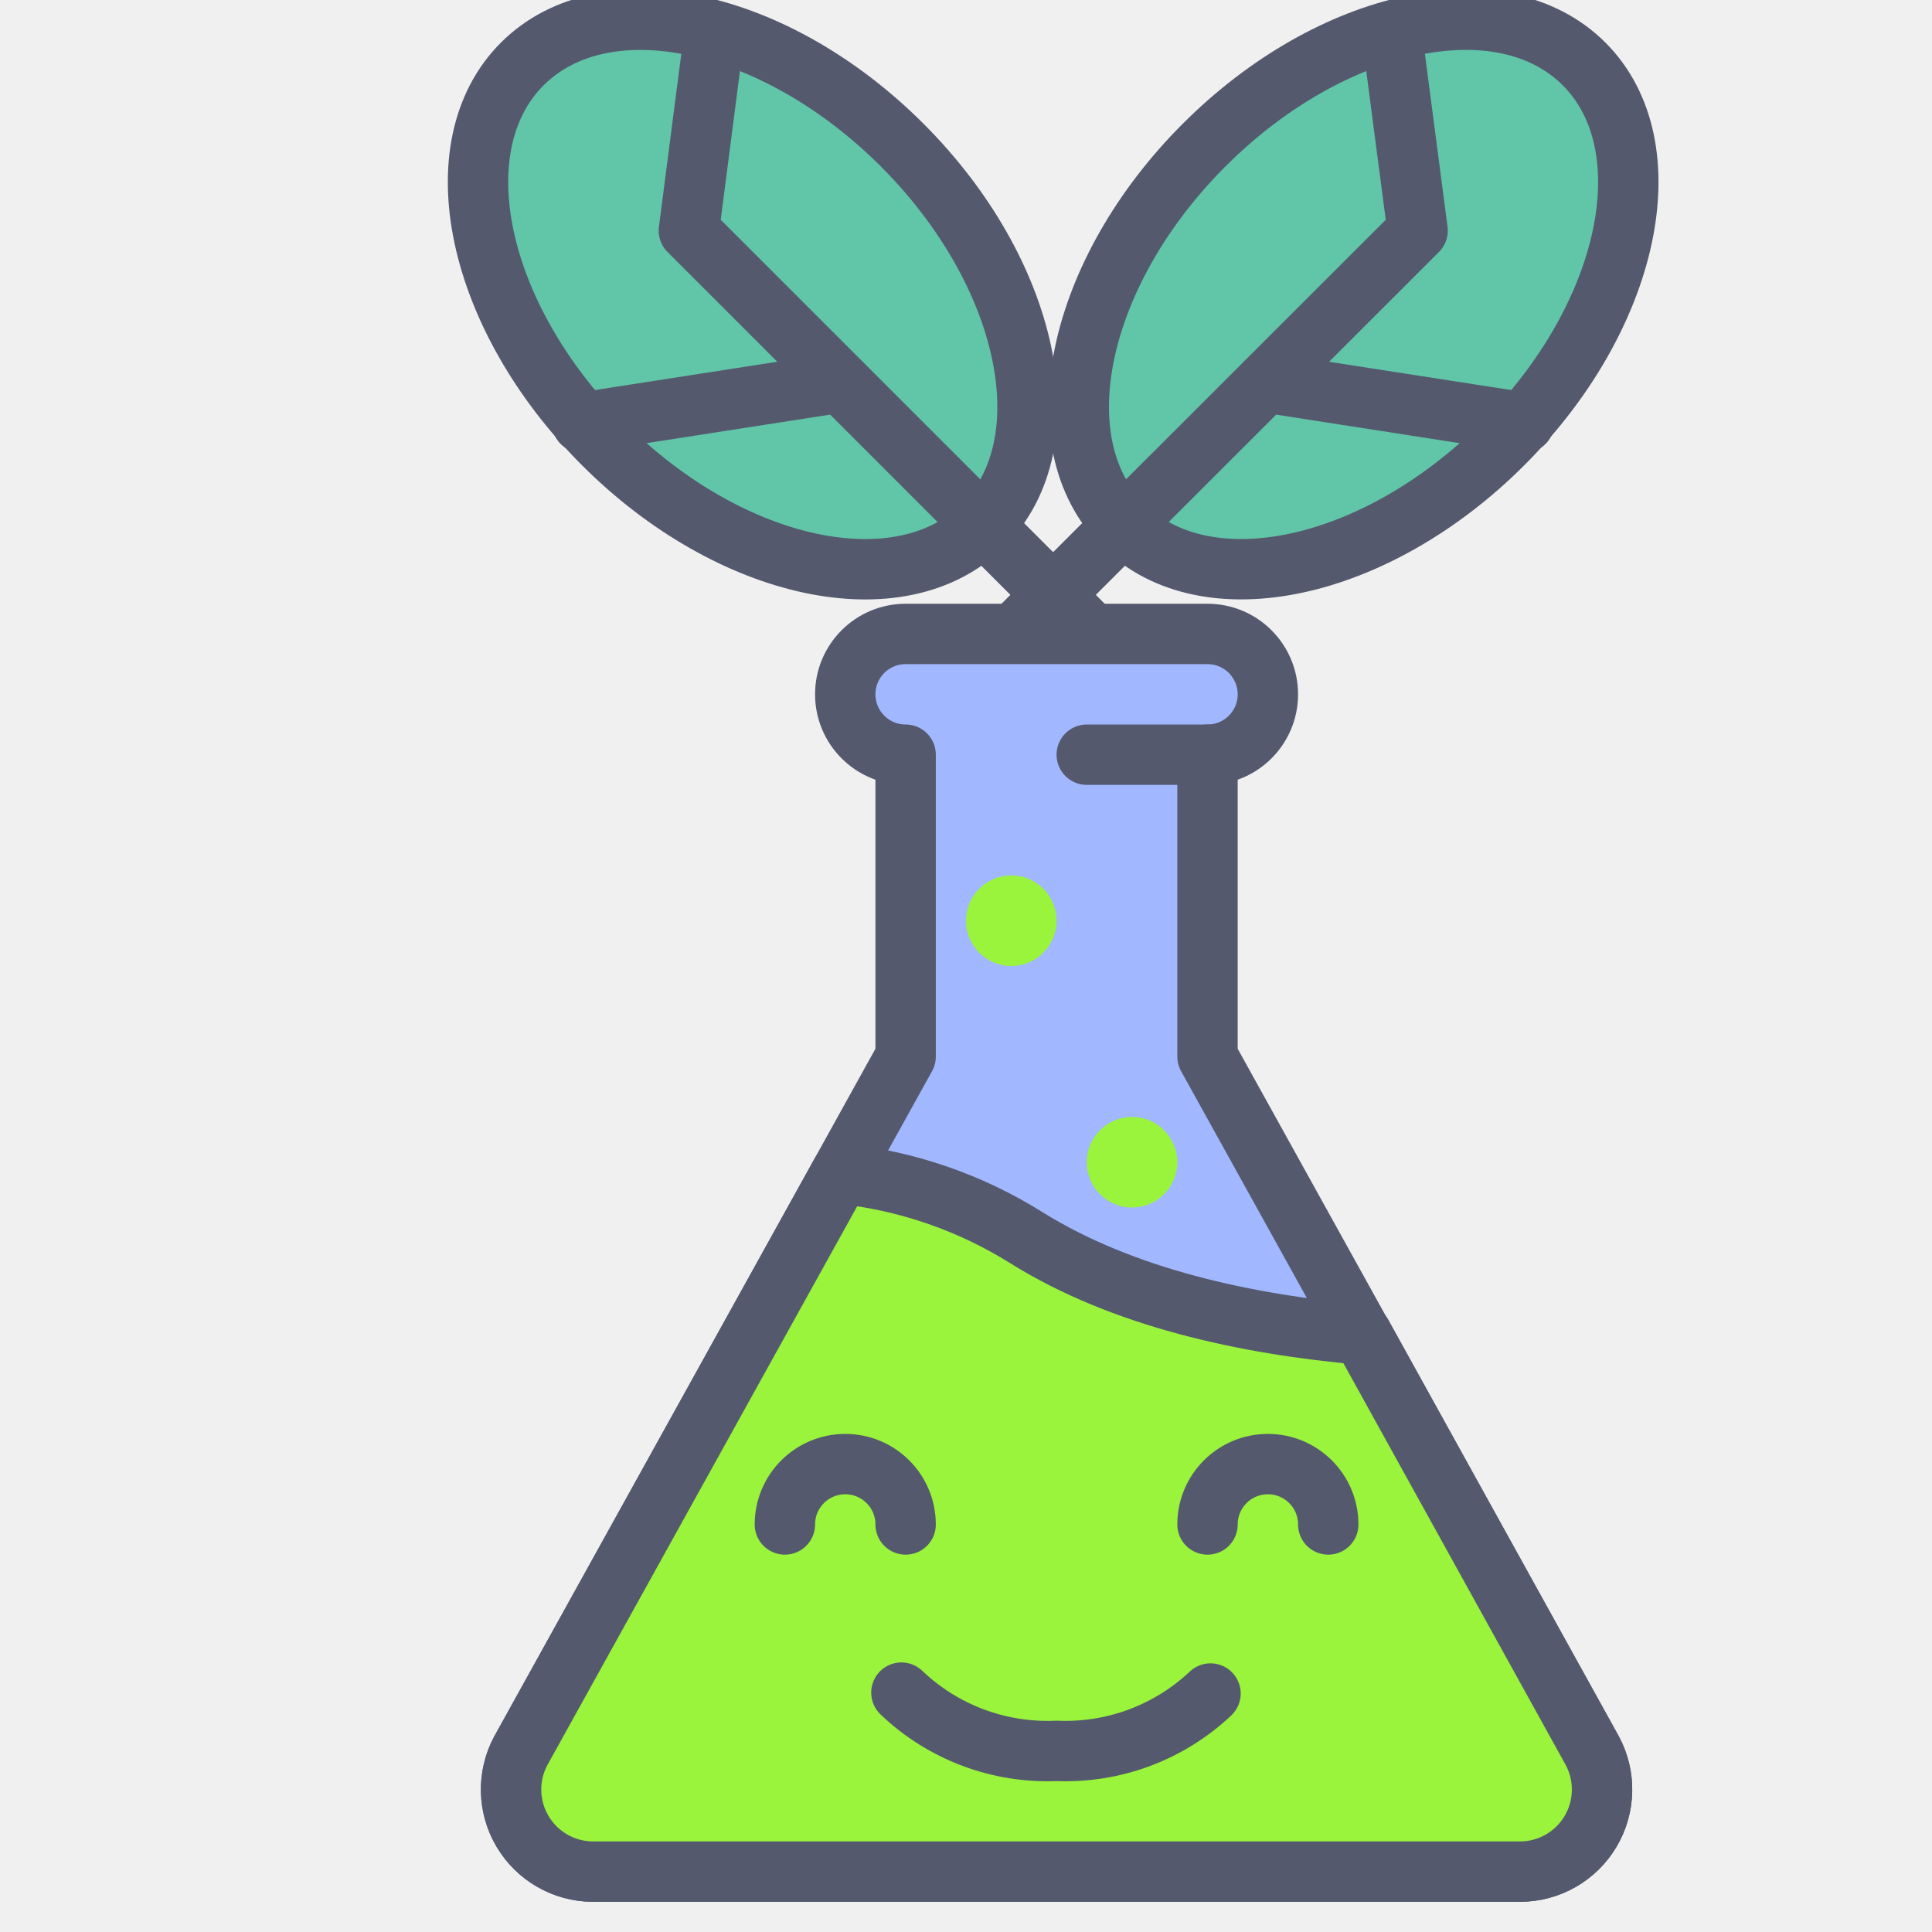
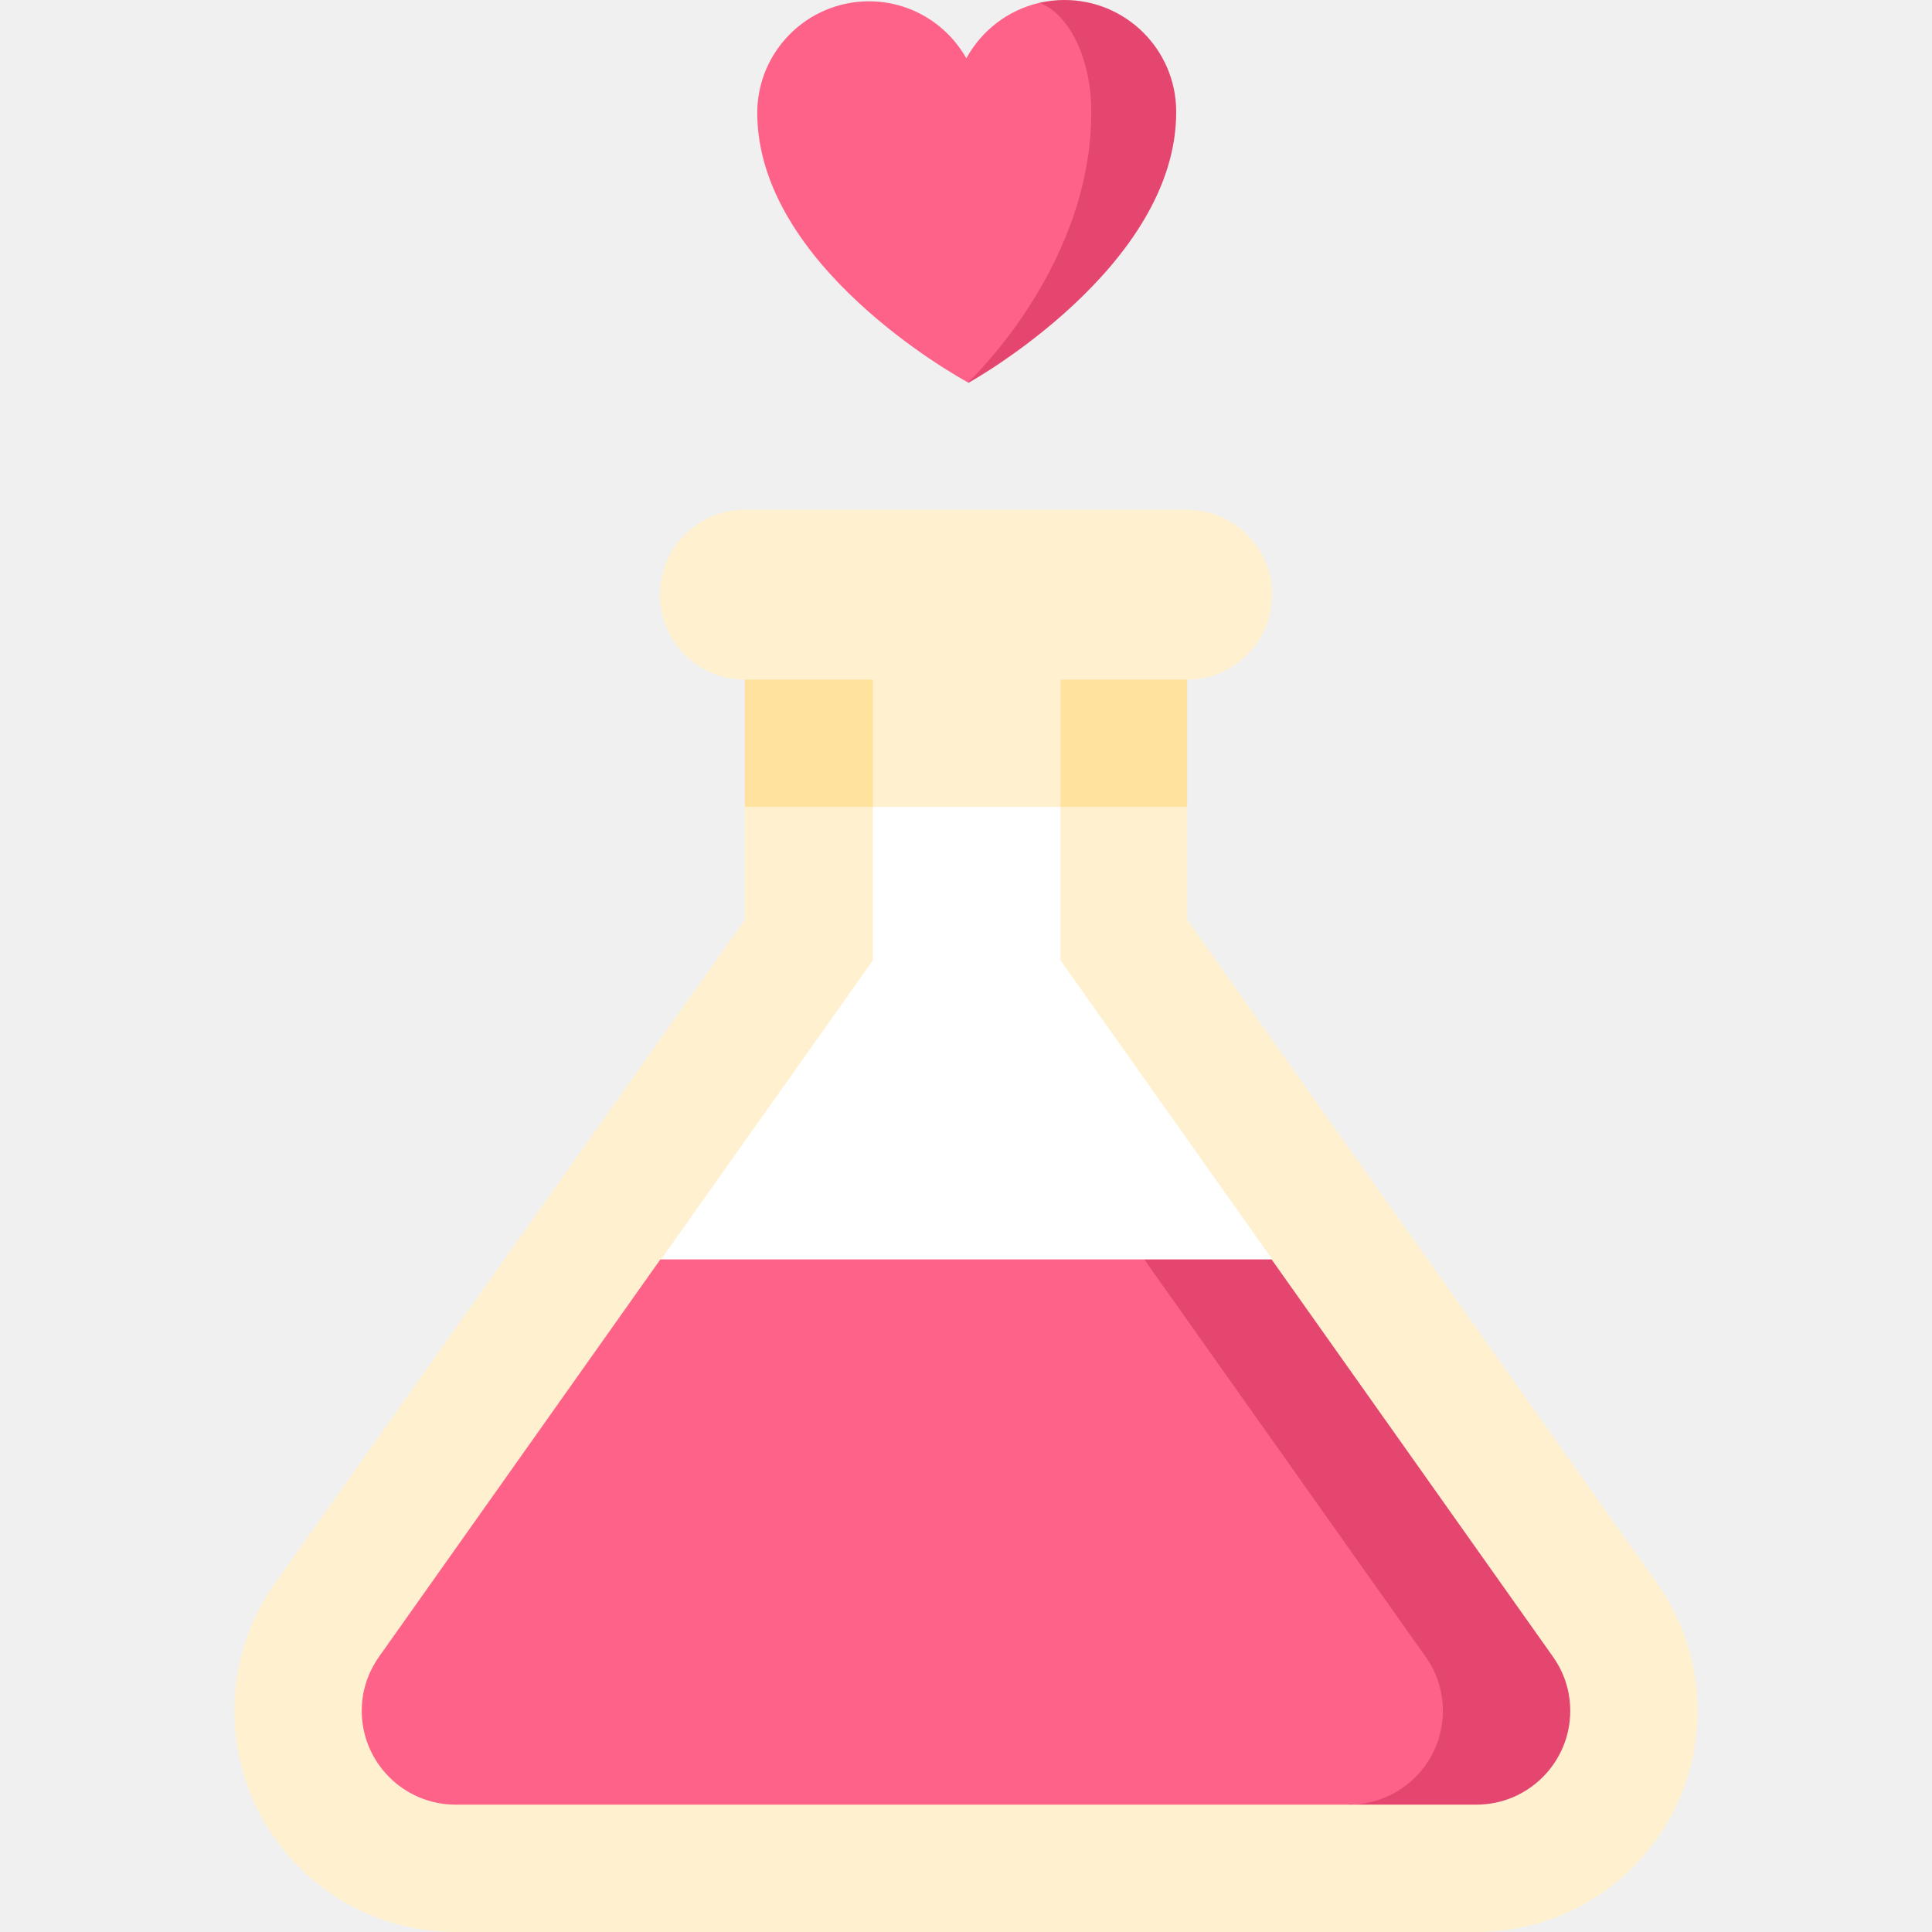
- <svg xmlns="http://www.w3.org/2000/svg" width="800px" height="800px" viewBox="0 0 64 64">
-   <defs>
-     <style>.cls-1{fill:#61c5a8;}.cls-1,.cls-2,.cls-3,.cls-4{stroke:#54596e;stroke-linecap:round;stroke-linejoin:round;stroke-width:2px;}.cls-2{fill:none;}.cls-3{fill:#a1b7ff;}.cls-4,.cls-5{fill:#9af43b;}</style>
-   </defs>
-   <g id="potion">
-     <ellipse class="cls-1" cx="44.84" cy="9.76" rx="10.8" ry="7" transform="translate(6.23 34.56) rotate(-45)" />
-     <polyline class="cls-2" points="33.52 21.07 46.96 7.64 46.16 1.53" />
-     <line class="cls-2" x1="50.49" y1="14" x2="41.93" y2="12.67" />
-     <ellipse class="cls-1" cx="24.94" cy="9.76" rx="7" ry="10.8" transform="translate(0.4 20.49) rotate(-45)" />
-     <polyline class="cls-2" points="36.25 21.07 22.82 7.64 23.61 1.53" />
-     <line class="cls-2" x1="19.28" y1="14" x2="27.84" y2="12.67" />
-     <path class="cls-3" d="M52.75,58,40,35V25a2,2,0,0,0,0-4H30a2,2,0,0,0,0,4V35L17.25,58a2.72,2.72,0,0,0,2.38,4H50.37A2.72,2.72,0,0,0,52.75,58Z" />
-     <line class="cls-2" x1="36" y1="25" x2="40" y2="25" />
-     <path class="cls-4" d="M19.63,62H50.37a2.72,2.72,0,0,0,2.38-4L45.12,44.21C41.32,43.88,37.2,43,34,41a14.42,14.42,0,0,0-6.15-2.12L17.25,58A2.72,2.72,0,0,0,19.63,62Z" />
-     <path class="cls-2" d="M29.86,56.07A7,7,0,0,0,35,58a7,7,0,0,0,5.1-1.9" />
-     <path class="cls-2" d="M40,50.5a2,2,0,0,1,4,0" />
-     <path class="cls-2" d="M26,50.5a2,2,0,0,1,4,0" />
-     <circle class="cls-5" cx="37.5" cy="38.5" r="1.5" />
-     <circle class="cls-5" cx="33.5" cy="30.5" r="1.5" />
+ <svg xmlns="http://www.w3.org/2000/svg" version="1.1" id="Capa_1" viewBox="0 0 455.08 455.08" xml:space="preserve" width="512" height="512">
+   <g>
+     <polygon style="fill:#FFE29E;" points="279.63,150.08 279.63,190.08 227.54,220.08 175.45,190.08 175.45,150.08  " />
+     <path style="fill:#FFF1CF;" d="M390.3,372.93c6.02,8.49,9.57,18.86,9.57,30.06c0,28.77-23.32,52.09-52.09,52.09H107.3   c-28.77,0-52.09-23.32-52.09-52.09c0-11.2,3.55-21.57,9.56-30.06l110.68-156.28v-26.57h104.18v26.57L390.3,372.93z" />
+     <polygon style="fill:#FFF1CF;" points="249.79,140.08 249.79,190.08 227.54,220.08 205.61,190.08 205.61,140.08  " />
+     <polygon style="fill:#FFFFFF;" points="249.79,226.2 299.68,296.65 227.87,342 155.71,296.65 205.61,226.2 205.61,190.08    249.79,190.08  " />
+     <path style="fill:#E44670;" d="M365.82,390.27l-66.3-93.62h-30l48.26,128.43h30c12.18,0,22.09-9.91,22.09-22.09   C369.87,397.2,367.67,392.87,365.82,390.27z" />
+     <path style="fill:#FF6288;" d="M335.82,390.27c1.85,2.6,4.05,6.93,4.05,12.72c0,12.18-9.91,22.09-22.09,22.09H107.3   c-12.18,0-22.09-9.91-22.09-22.09c0-5.79,2.2-10.12,4.05-12.72l66.29-93.62h113.97L335.82,390.27z" />
+     <path style="fill:#FFF1CF;" d="M279.63,120.08c11.04,0,20,8.95,20,20s-8.96,20-20,20H175.45c-11.05,0-20-8.95-20-20s8.95-20,20-20   H279.63z" />
+     <path style="fill:#E44670;" d="M250.55,0.001c-1.96,0.01-3.86,0.24-5.69,0.66l-16.85,89.42c0.09,0.06,0.13,0.08,0.13,0.08   s49.16-27.15,48.91-64.02C276.95,11.601,265.08-0.099,250.55,0.001z" />
+     <path style="fill:#FF6288;" d="M257.05,26.141c0.15,35.72-27.32,62.32-29.04,63.94c-2.77-1.5-49.4-27.49-49.64-63.27   c-0.1-14.54,11.61-26.4,26.14-26.5c9.92-0.06,18.57,5.37,23.11,13.43c3.56-6.52,9.79-11.38,17.24-13.08   C251.8,3.301,257,13.681,257.05,26.141z" />
  </g>
</svg>
